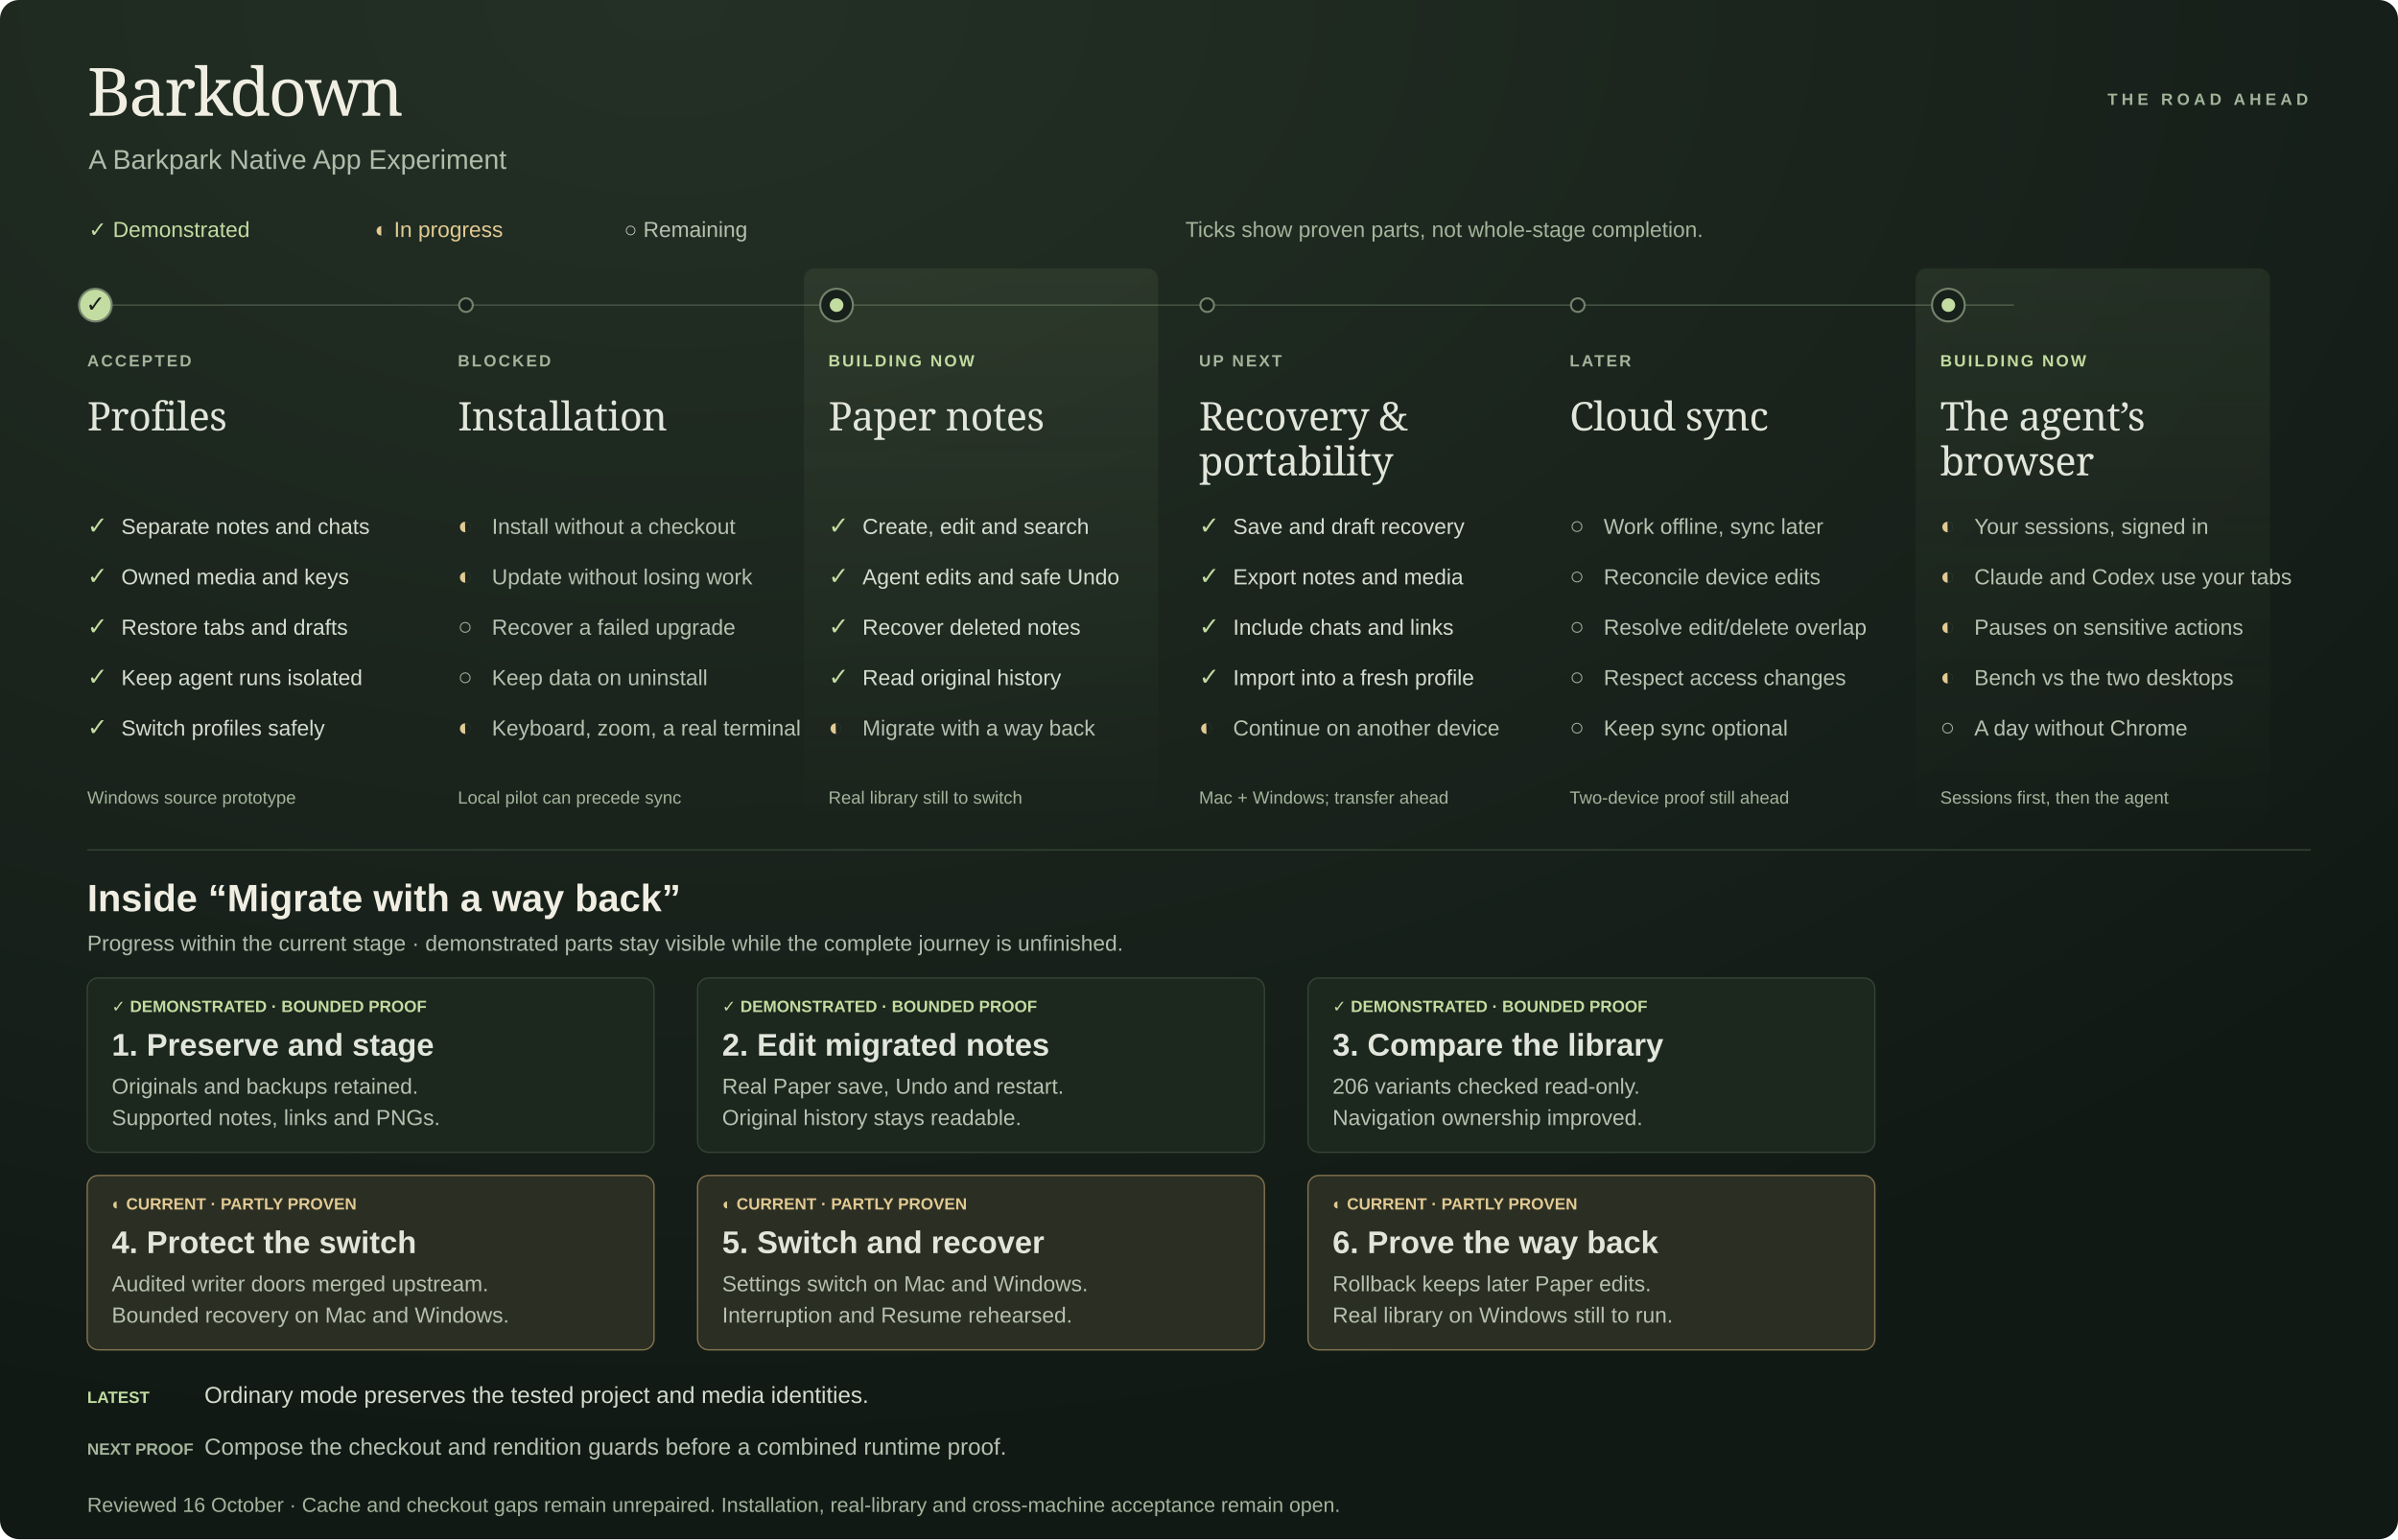
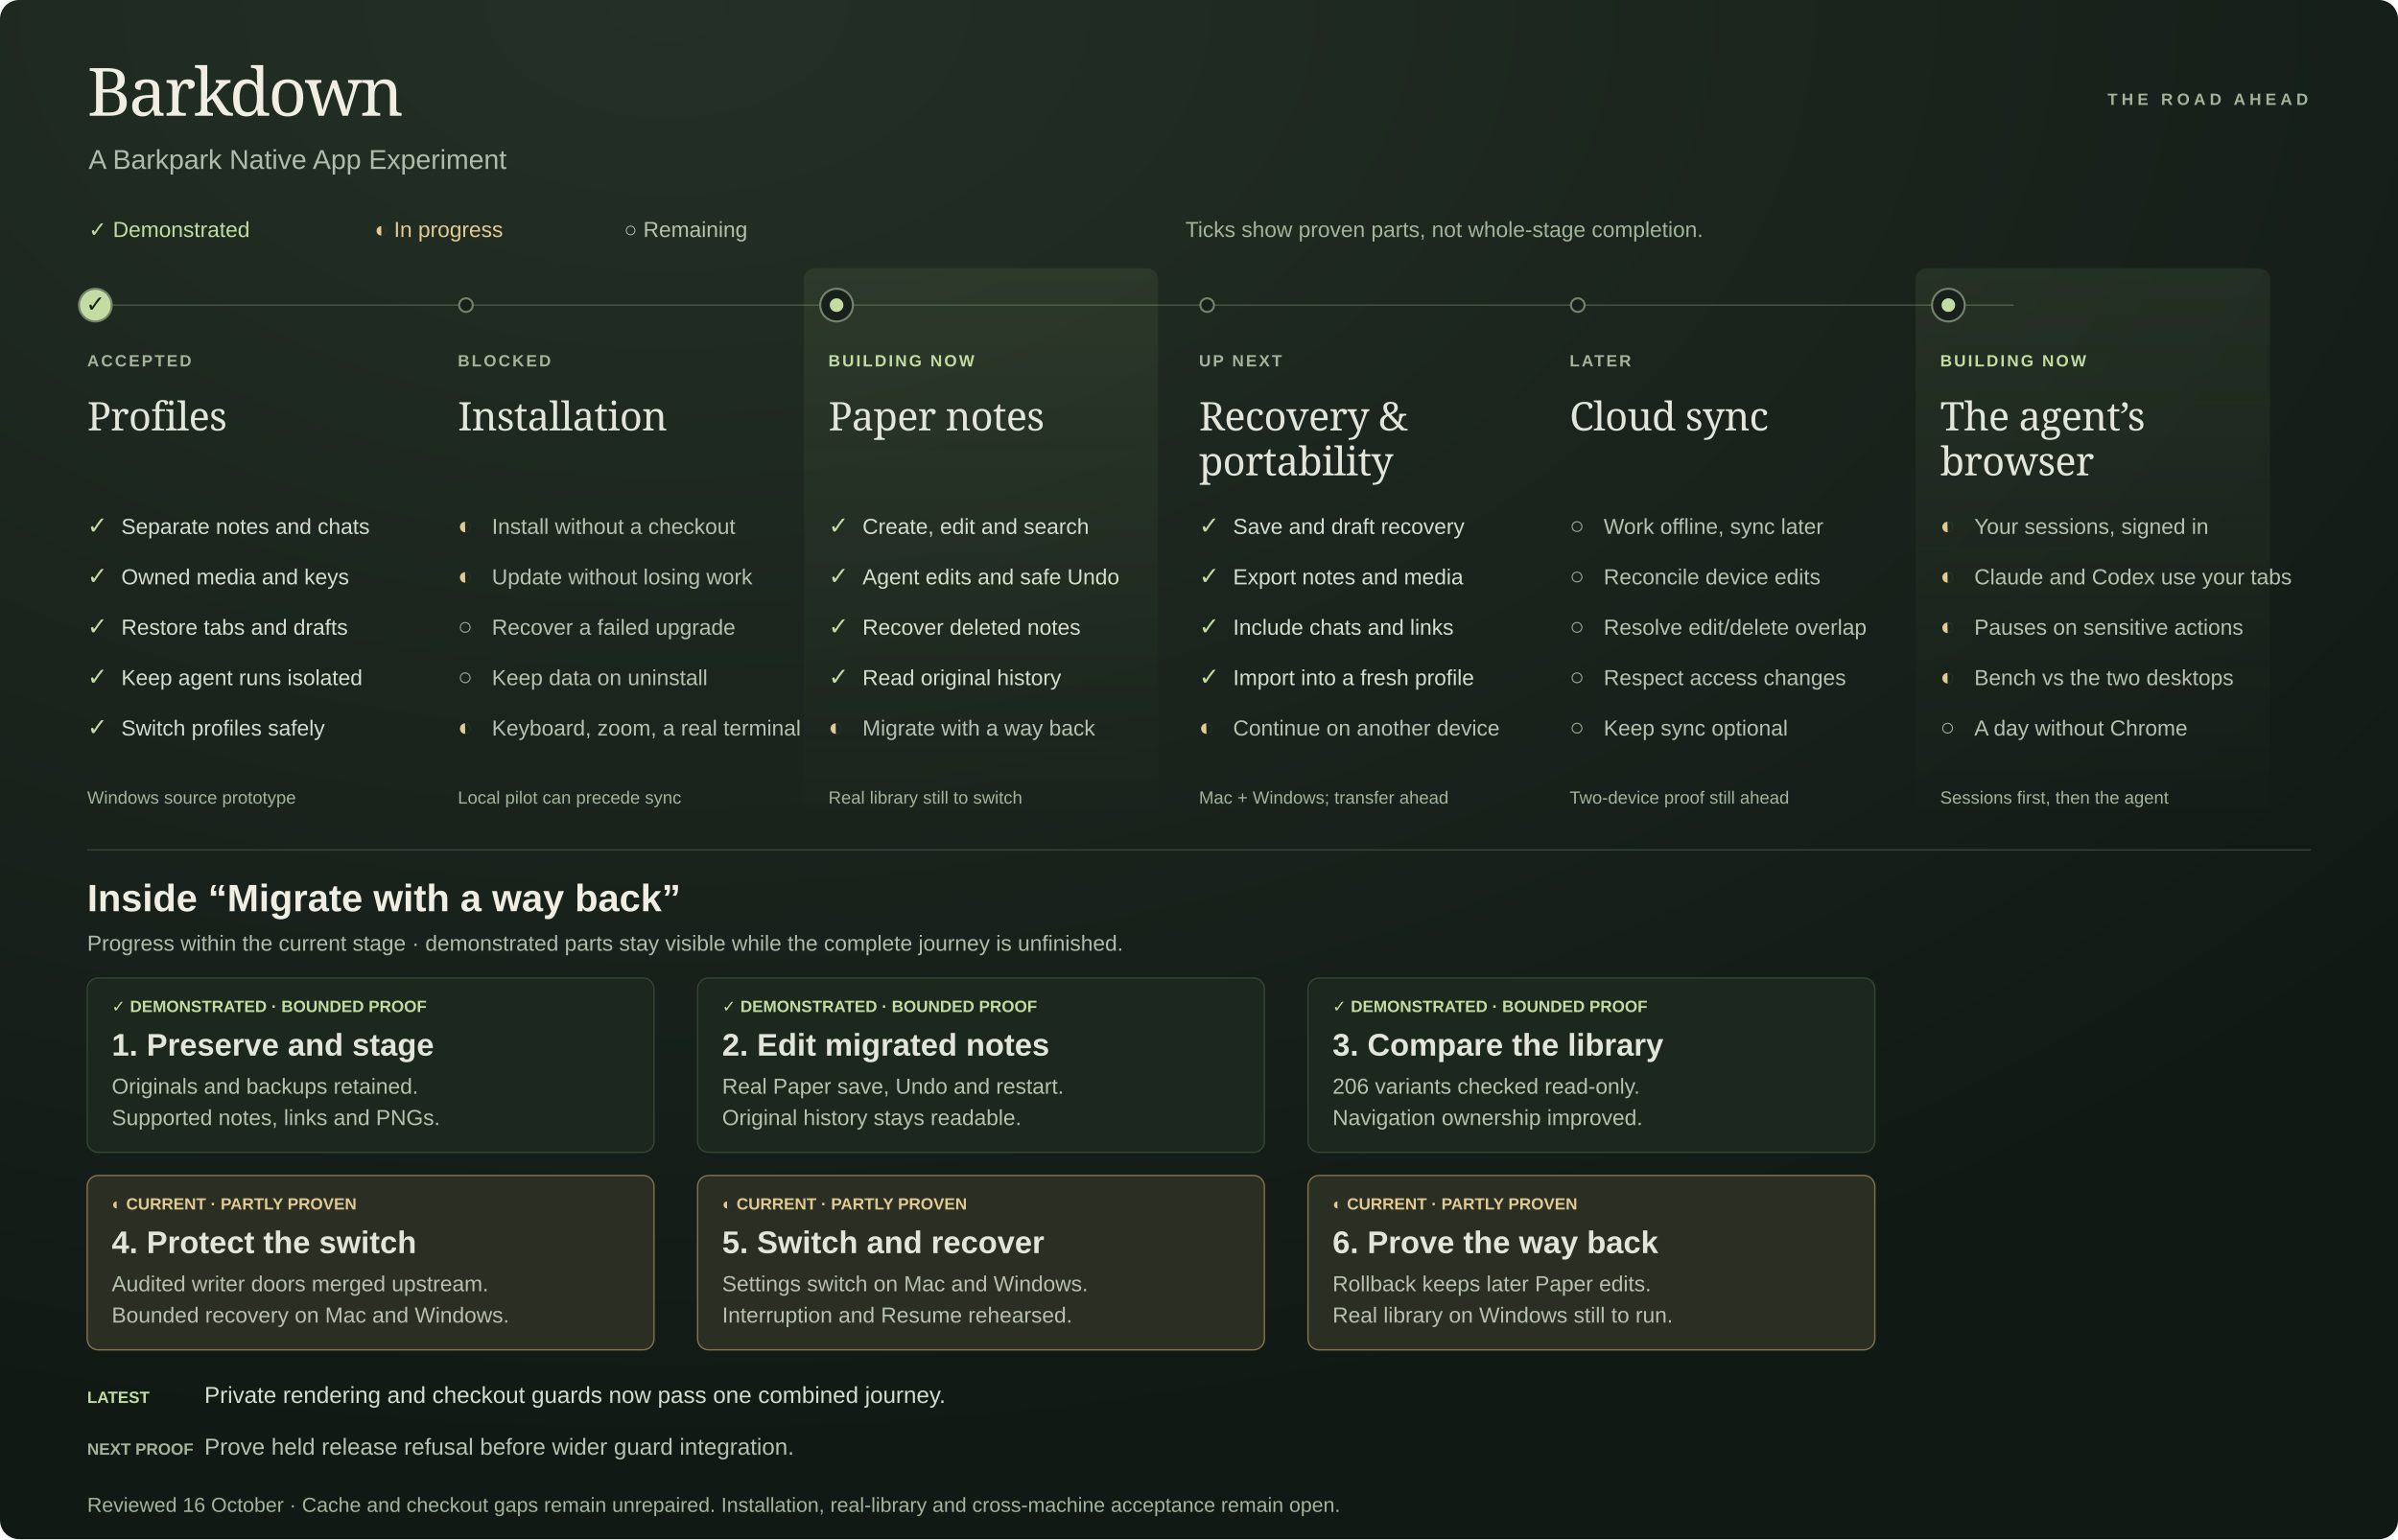
<svg xmlns="http://www.w3.org/2000/svg" width="1760" height="1130" viewBox="0 0 1760 1130" role="img" aria-labelledby="title desc">
  <defs>
    <radialGradient id="background" cx="28%" cy="0%" r="95%">
      <stop stop-color="#243025" />
      <stop offset="1" stop-color="#111915" />
    </radialGradient>
    <linearGradient id="focus" x2="0" y2="1">
      <stop stop-color="#a9c787" stop-opacity=".09" />
      <stop offset="1" stop-color="#a9c787" stop-opacity="0" />
    </linearGradient>
  </defs>
  <g font-family="Segoe UI, Arial, sans-serif">
    <rect width="1760" height="1130" rx="14" fill="url(#background)" />
    <text x="64" y="85" font-family="Georgia, serif" font-size="49" letter-spacing="-1.5" fill="#f0eee2">Barkdown</text>
    <text x="65" y="124" font-size="20" fill="#afbcaa" font-weight="400">A Barkpark Native App Experiment</text>
    <text x="1694" y="77" text-anchor="end" font-size="12" font-weight="600" letter-spacing="3" fill="#a3b49b">THE ROAD AHEAD</text>
    <text x="65" y="174" font-size="16" fill="#c2dca1" font-weight="400">✓  Demonstrated</text>
    <text x="275" y="174" font-size="16" fill="#e2ca93" font-weight="400">◐  In progress</text>
    <text x="458" y="174" font-size="16" fill="#b6c1af" font-weight="400">○  Remaining</text>
    <text x="870" y="174" font-size="16" fill="#a3b49b" font-weight="400">Ticks show proven parts, not whole-stage completion.</text>
    <path d="M70 224H1478" stroke="#475747" stroke-width="1" />
    <g data-phase="P1">
      <circle cx="70" cy="224" r="12" fill="#c2dca1" stroke="#73836c" stroke-width="1.5" />
      <text x="63" y="229" font-size="17" fill="#17201a" font-weight="600">✓</text>
      <text x="64" y="269" font-size="12" letter-spacing="1.5" font-weight="600" fill="#a3b49b">ACCEPTED</text>
      <text x="64" y="316" dy="0" font-family="Georgia, serif" font-size="29" letter-spacing="-.4" fill="#e2e6da">Profiles</text>
      <text x="64" y="392" font-size="18" fill="#c2dca1" font-weight="600">✓</text>
      <text x="89" y="392" font-size="16" fill="#d4ddce" font-weight="400">Separate notes and chats</text>
      <text x="64" y="429" font-size="18" fill="#c2dca1" font-weight="600">✓</text>
      <text x="89" y="429" font-size="16" fill="#d4ddce" font-weight="400">Owned media and keys</text>
      <text x="64" y="466" font-size="18" fill="#c2dca1" font-weight="600">✓</text>
      <text x="89" y="466" font-size="16" fill="#d4ddce" font-weight="400">Restore tabs and drafts</text>
      <text x="64" y="503" font-size="18" fill="#c2dca1" font-weight="600">✓</text>
      <text x="89" y="503" font-size="16" fill="#d4ddce" font-weight="400">Keep agent runs isolated</text>
      <text x="64" y="540" font-size="18" fill="#c2dca1" font-weight="600">✓</text>
      <text x="89" y="540" font-size="16" fill="#d4ddce" font-weight="400">Switch profiles safely</text>
      <text x="64" y="590" font-size="13" fill="#a3b49b" font-weight="400">Windows source prototype</text>
    </g>
    <g data-phase="P5">
      <circle cx="342" cy="224" r="5" fill="#17201a" stroke="#73836c" stroke-width="1.5" />
      <text x="336" y="269" font-size="12" letter-spacing="1.5" font-weight="600" fill="#a3b49b">BLOCKED</text>
      <text x="336" y="316" dy="0" font-family="Georgia, serif" font-size="29" letter-spacing="-.4" fill="#e2e6da">Installation</text>
      <text x="336" y="392" font-size="18" fill="#e2ca93" font-weight="600">◐</text>
      <text x="361" y="392" font-size="16" fill="#b6c1af" font-weight="400">Install without a checkout</text>
      <text x="336" y="429" font-size="18" fill="#e2ca93" font-weight="600">◐</text>
      <text x="361" y="429" font-size="16" fill="#b6c1af" font-weight="400">Update without losing work</text>
      <text x="336" y="466" font-size="18" fill="#9fac99" font-weight="600">○</text>
      <text x="361" y="466" font-size="16" fill="#b6c1af" font-weight="400">Recover a failed upgrade</text>
      <text x="336" y="503" font-size="18" fill="#9fac99" font-weight="600">○</text>
      <text x="361" y="503" font-size="16" fill="#b6c1af" font-weight="400">Keep data on uninstall</text>
      <text x="336" y="540" font-size="18" fill="#e2ca93" font-weight="600">◐</text>
      <text x="361" y="540" font-size="16" fill="#b6c1af" font-weight="400">Keyboard, zoom, a real terminal</text>
      <text x="336" y="590" font-size="13" fill="#a3b49b" font-weight="400">Local pilot can precede sync</text>
    </g>
    <g data-phase="P2">
      <rect x="590" y="197" width="260" height="410" rx="8" fill="url(#focus)" />
      <circle cx="614" cy="224" r="12" fill="#17201a" stroke="#73836c" stroke-width="1.5" />
      <circle cx="614" cy="224" r="5" fill="#c2dca1" />
      <text x="608" y="269" font-size="12" letter-spacing="1.5" font-weight="600" fill="#c2dca1">BUILDING NOW</text>
      <text x="608" y="316" dy="0" font-family="Georgia, serif" font-size="29" letter-spacing="-.4" fill="#e2e6da">Paper notes</text>
      <text x="608" y="392" font-size="18" fill="#c2dca1" font-weight="600">✓</text>
      <text x="633" y="392" font-size="16" fill="#d4ddce" font-weight="400">Create, edit and search</text>
      <text x="608" y="429" font-size="18" fill="#c2dca1" font-weight="600">✓</text>
      <text x="633" y="429" font-size="16" fill="#d4ddce" font-weight="400">Agent edits and safe Undo</text>
      <text x="608" y="466" font-size="18" fill="#c2dca1" font-weight="600">✓</text>
      <text x="633" y="466" font-size="16" fill="#d4ddce" font-weight="400">Recover deleted notes</text>
      <text x="608" y="503" font-size="18" fill="#c2dca1" font-weight="600">✓</text>
      <text x="633" y="503" font-size="16" fill="#d4ddce" font-weight="400">Read original history</text>
      <text x="608" y="540" font-size="18" fill="#e2ca93" font-weight="600">◐</text>
      <text x="633" y="540" font-size="16" fill="#b6c1af" font-weight="400">Migrate with a way back</text>
      <text x="608" y="590" font-size="13" fill="#a3b49b" font-weight="400">Real library still to switch</text>
    </g>
    <g data-phase="P3">
      <circle cx="886" cy="224" r="5" fill="#17201a" stroke="#73836c" stroke-width="1.5" />
      <text x="880" y="269" font-size="12" letter-spacing="1.5" font-weight="600" fill="#a3b49b">UP NEXT</text>
      <text x="880" y="316" dy="0" font-family="Georgia, serif" font-size="29" letter-spacing="-.4" fill="#e2e6da">Recovery &amp;</text>
      <text x="880" y="316" dy="33" font-family="Georgia, serif" font-size="29" letter-spacing="-.4" fill="#e2e6da">portability</text>
      <text x="880" y="392" font-size="18" fill="#c2dca1" font-weight="600">✓</text>
      <text x="905" y="392" font-size="16" fill="#d4ddce" font-weight="400">Save and draft recovery</text>
      <text x="880" y="429" font-size="18" fill="#c2dca1" font-weight="600">✓</text>
      <text x="905" y="429" font-size="16" fill="#d4ddce" font-weight="400">Export notes and media</text>
      <text x="880" y="466" font-size="18" fill="#c2dca1" font-weight="600">✓</text>
      <text x="905" y="466" font-size="16" fill="#d4ddce" font-weight="400">Include chats and links</text>
      <text x="880" y="503" font-size="18" fill="#c2dca1" font-weight="600">✓</text>
      <text x="905" y="503" font-size="16" fill="#d4ddce" font-weight="400">Import into a fresh profile</text>
      <text x="880" y="540" font-size="18" fill="#e2ca93" font-weight="600">◐</text>
      <text x="905" y="540" font-size="16" fill="#b6c1af" font-weight="400">Continue on another device</text>
      <text x="880" y="590" font-size="13" fill="#a3b49b" font-weight="400">Mac + Windows; transfer ahead</text>
    </g>
    <g data-phase="P4">
      <circle cx="1158" cy="224" r="5" fill="#17201a" stroke="#73836c" stroke-width="1.5" />
      <text x="1152" y="269" font-size="12" letter-spacing="1.5" font-weight="600" fill="#a3b49b">LATER</text>
      <text x="1152" y="316" dy="0" font-family="Georgia, serif" font-size="29" letter-spacing="-.4" fill="#e2e6da">Cloud sync</text>
      <text x="1152" y="392" font-size="18" fill="#9fac99" font-weight="600">○</text>
      <text x="1177" y="392" font-size="16" fill="#b6c1af" font-weight="400">Work offline, sync later</text>
      <text x="1152" y="429" font-size="18" fill="#9fac99" font-weight="600">○</text>
      <text x="1177" y="429" font-size="16" fill="#b6c1af" font-weight="400">Reconcile device edits</text>
      <text x="1152" y="466" font-size="18" fill="#9fac99" font-weight="600">○</text>
      <text x="1177" y="466" font-size="16" fill="#b6c1af" font-weight="400">Resolve edit/delete overlap</text>
      <text x="1152" y="503" font-size="18" fill="#9fac99" font-weight="600">○</text>
      <text x="1177" y="503" font-size="16" fill="#b6c1af" font-weight="400">Respect access changes</text>
      <text x="1152" y="540" font-size="18" fill="#9fac99" font-weight="600">○</text>
      <text x="1177" y="540" font-size="16" fill="#b6c1af" font-weight="400">Keep sync optional</text>
      <text x="1152" y="590" font-size="13" fill="#a3b49b" font-weight="400">Two-device proof still ahead</text>
    </g>
    <g data-phase="P6">
      <rect x="1406" y="197" width="260" height="410" rx="8" fill="url(#focus)" />
      <circle cx="1430" cy="224" r="12" fill="#17201a" stroke="#73836c" stroke-width="1.5" />
      <circle cx="1430" cy="224" r="5" fill="#c2dca1" />
      <text x="1424" y="269" font-size="12" letter-spacing="1.5" font-weight="600" fill="#c2dca1">BUILDING NOW</text>
      <text x="1424" y="316" dy="0" font-family="Georgia, serif" font-size="29" letter-spacing="-.4" fill="#e2e6da">The agent’s</text>
      <text x="1424" y="316" dy="33" font-family="Georgia, serif" font-size="29" letter-spacing="-.4" fill="#e2e6da">browser</text>
      <text x="1424" y="392" font-size="18" fill="#e2ca93" font-weight="600">◐</text>
      <text x="1449" y="392" font-size="16" fill="#b6c1af" font-weight="400">Your sessions, signed in</text>
      <text x="1424" y="429" font-size="18" fill="#e2ca93" font-weight="600">◐</text>
      <text x="1449" y="429" font-size="16" fill="#b6c1af" font-weight="400">Claude and Codex use your tabs</text>
      <text x="1424" y="466" font-size="18" fill="#e2ca93" font-weight="600">◐</text>
      <text x="1449" y="466" font-size="16" fill="#b6c1af" font-weight="400">Pauses on sensitive actions</text>
      <text x="1424" y="503" font-size="18" fill="#e2ca93" font-weight="600">◐</text>
      <text x="1449" y="503" font-size="16" fill="#b6c1af" font-weight="400">Bench vs the two desktops</text>
      <text x="1424" y="540" font-size="18" fill="#9fac99" font-weight="600">○</text>
      <text x="1449" y="540" font-size="16" fill="#b6c1af" font-weight="400">A day without Chrome</text>
      <text x="1424" y="590" font-size="13" fill="#a3b49b" font-weight="400">Sessions first, then the agent</text>
    </g>
    <path d="M64 624H1696" stroke="#344435" />
    <text x="64" y="669" font-size="28" fill="#f0eee2" font-weight="600">Inside “Migrate with a way back”</text>
    <text x="64" y="698" font-size="16" fill="#afbcaa" font-weight="400">Progress within the current stage · demonstrated parts stay visible while the complete journey is unfinished.</text>
    <g data-migration-step="1">
      <rect x="64" y="718" width="416" height="128" rx="8" fill="#1c271e" stroke="#344435" />
      <text x="82" y="743" font-size="12" fill="#c2dca1" font-weight="600">✓  DEMONSTRATED · BOUNDED PROOF</text>
      <text x="82" y="775" font-size="23" fill="#e2e6da" font-weight="600">1. Preserve and stage</text>
      <text x="82" y="803" font-size="16" fill="#b6c1af" font-weight="400">Originals and backups retained.</text>
      <text x="82" y="826" font-size="16" fill="#b6c1af" font-weight="400">Supported notes, links and PNGs.</text>
    </g>
    <g data-migration-step="2">
      <rect x="512" y="718" width="416" height="128" rx="8" fill="#1c271e" stroke="#344435" />
      <text x="530" y="743" font-size="12" fill="#c2dca1" font-weight="600">✓  DEMONSTRATED · BOUNDED PROOF</text>
      <text x="530" y="775" font-size="23" fill="#e2e6da" font-weight="600">2. Edit migrated notes</text>
      <text x="530" y="803" font-size="16" fill="#b6c1af" font-weight="400">Real Paper save, Undo and restart.</text>
      <text x="530" y="826" font-size="16" fill="#b6c1af" font-weight="400">Original history stays readable.</text>
    </g>
    <g data-migration-step="3">
      <rect x="960" y="718" width="416" height="128" rx="8" fill="#1c271e" stroke="#344435" />
      <text x="978" y="743" font-size="12" fill="#c2dca1" font-weight="600">✓  DEMONSTRATED · BOUNDED PROOF</text>
      <text x="978" y="775" font-size="23" fill="#e2e6da" font-weight="600">3. Compare the library</text>
      <text x="978" y="803" font-size="16" fill="#b6c1af" font-weight="400">206 variants checked read-only.</text>
      <text x="978" y="826" font-size="16" fill="#b6c1af" font-weight="400">Navigation ownership improved.</text>
    </g>
    <g data-migration-step="4">
      <rect x="64" y="863" width="416" height="128" rx="8" fill="#2b2e22" stroke="#82734e" />
      <text x="82" y="888" font-size="12" fill="#e2ca93" font-weight="600">◐  CURRENT · PARTLY PROVEN</text>
      <text x="82" y="920" font-size="23" fill="#e2e6da" font-weight="600">4. Protect the switch</text>
      <text x="82" y="948" font-size="16" fill="#b6c1af" font-weight="400">Audited writer doors merged upstream.</text>
      <text x="82" y="971" font-size="16" fill="#b6c1af" font-weight="400">Bounded recovery on Mac and Windows.</text>
    </g>
    <g data-migration-step="5">
      <rect x="512" y="863" width="416" height="128" rx="8" fill="#2b2e22" stroke="#82734e" />
      <text x="530" y="888" font-size="12" fill="#e2ca93" font-weight="600">◐  CURRENT · PARTLY PROVEN</text>
      <text x="530" y="920" font-size="23" fill="#e2e6da" font-weight="600">5. Switch and recover</text>
      <text x="530" y="948" font-size="16" fill="#b6c1af" font-weight="400">Settings switch on Mac and Windows.</text>
      <text x="530" y="971" font-size="16" fill="#b6c1af" font-weight="400">Interruption and Resume rehearsed.</text>
    </g>
    <g data-migration-step="6">
      <rect x="960" y="863" width="416" height="128" rx="8" fill="#2b2e22" stroke="#82734e" />
      <text x="978" y="888" font-size="12" fill="#e2ca93" font-weight="600">◐  CURRENT · PARTLY PROVEN</text>
      <text x="978" y="920" font-size="23" fill="#e2e6da" font-weight="600">6. Prove the way back</text>
      <text x="978" y="948" font-size="16" fill="#b6c1af" font-weight="400">Rollback keeps later Paper edits.</text>
      <text x="978" y="971" font-size="16" fill="#b6c1af" font-weight="400">Real library on Windows still to run.</text>
    </g>
    <text x="64" y="1030" font-size="12" fill="#c2dca1" font-weight="600">LATEST</text>
-     <text x="150" y="1030" font-size="17" fill="#d4ddce" font-weight="400">Ordinary mode preserves the tested project and media identities.</text>
+     <text x="150" y="1030" font-size="17" fill="#d4ddce" font-weight="400">Private rendering and checkout guards now pass one combined journey.</text>
    <text x="64" y="1068" font-size="12" fill="#a3b49b" font-weight="600">NEXT PROOF</text>
-     <text x="150" y="1068" font-size="17" fill="#b6c1af" font-weight="400">Compose the checkout and rendition guards before a combined runtime proof.</text>
+     <text x="150" y="1068" font-size="17" fill="#b6c1af" font-weight="400">Prove held release refusal before wider guard integration.</text>
    <text x="64" y="1110" font-size="15" fill="#a3b49b" font-weight="400">Reviewed 16 October · Cache and checkout gaps remain unrepaired. Installation, real-library and cross-machine acceptance remain open.</text>
  </g>
</svg>
